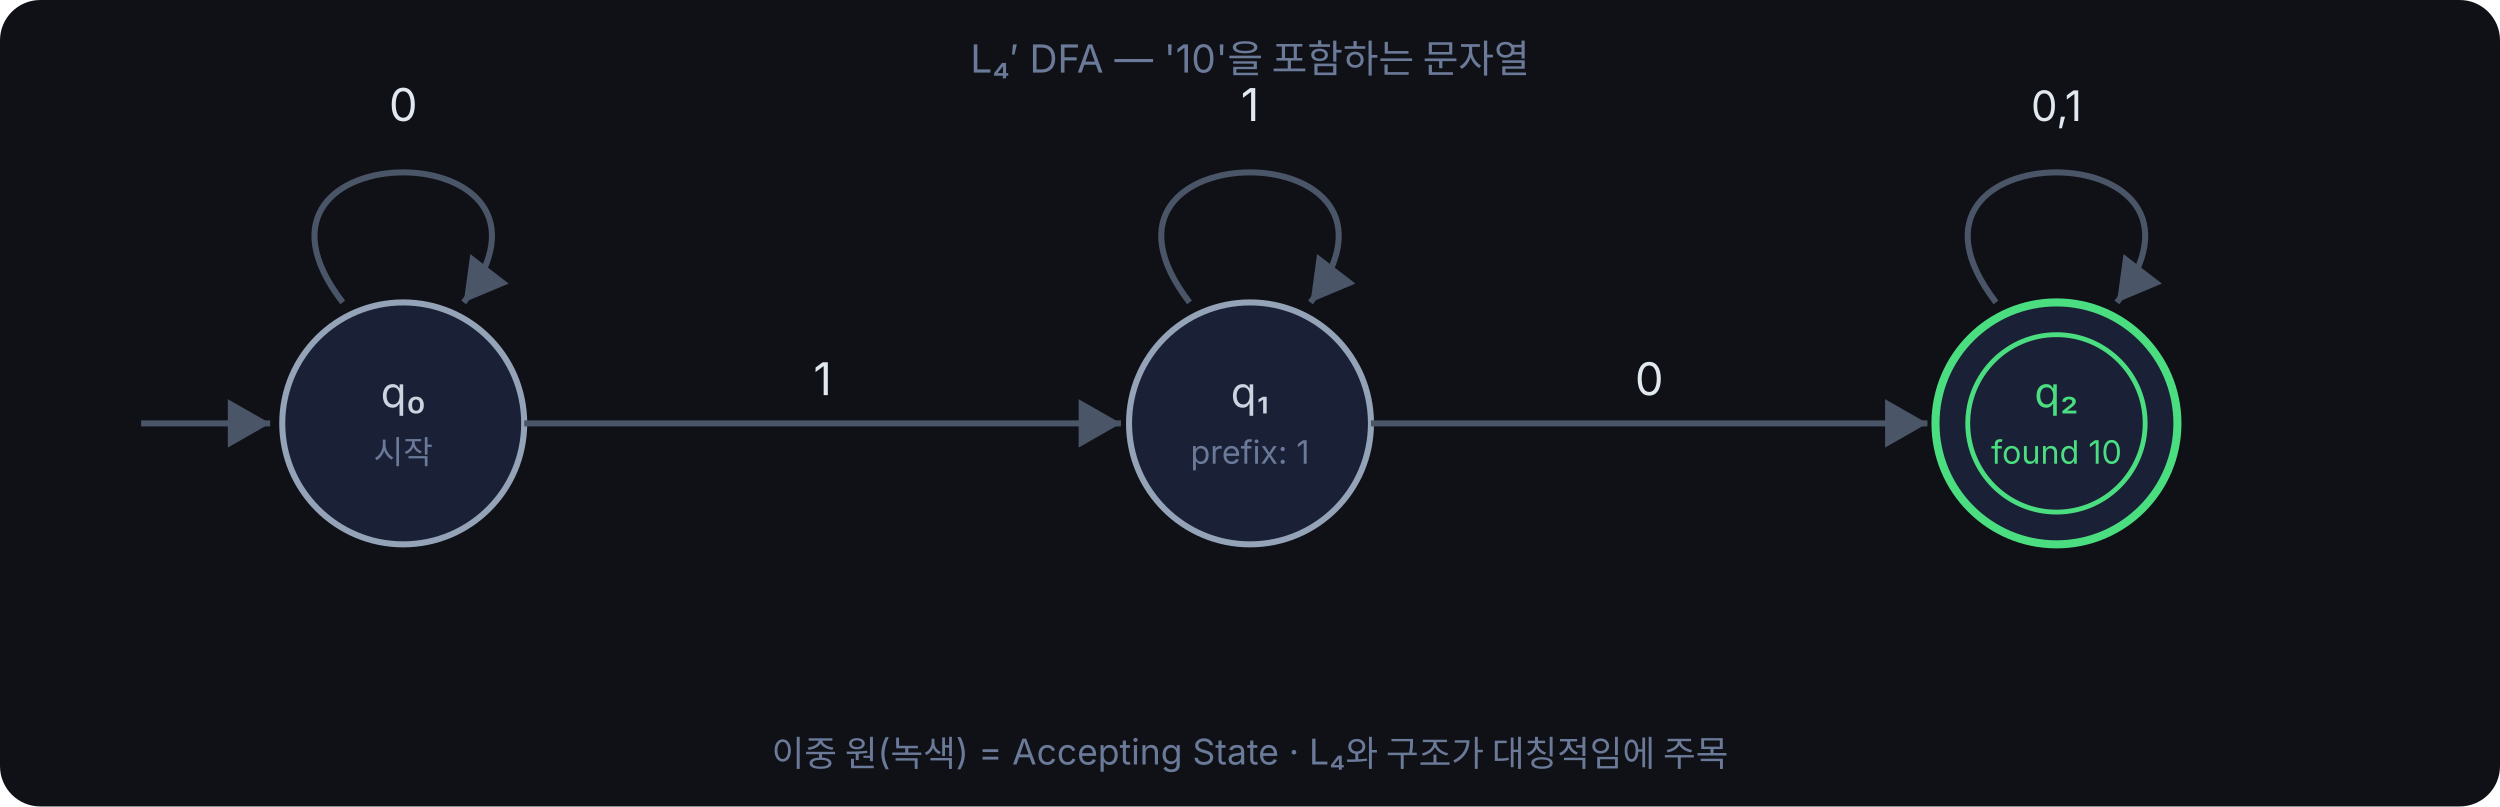
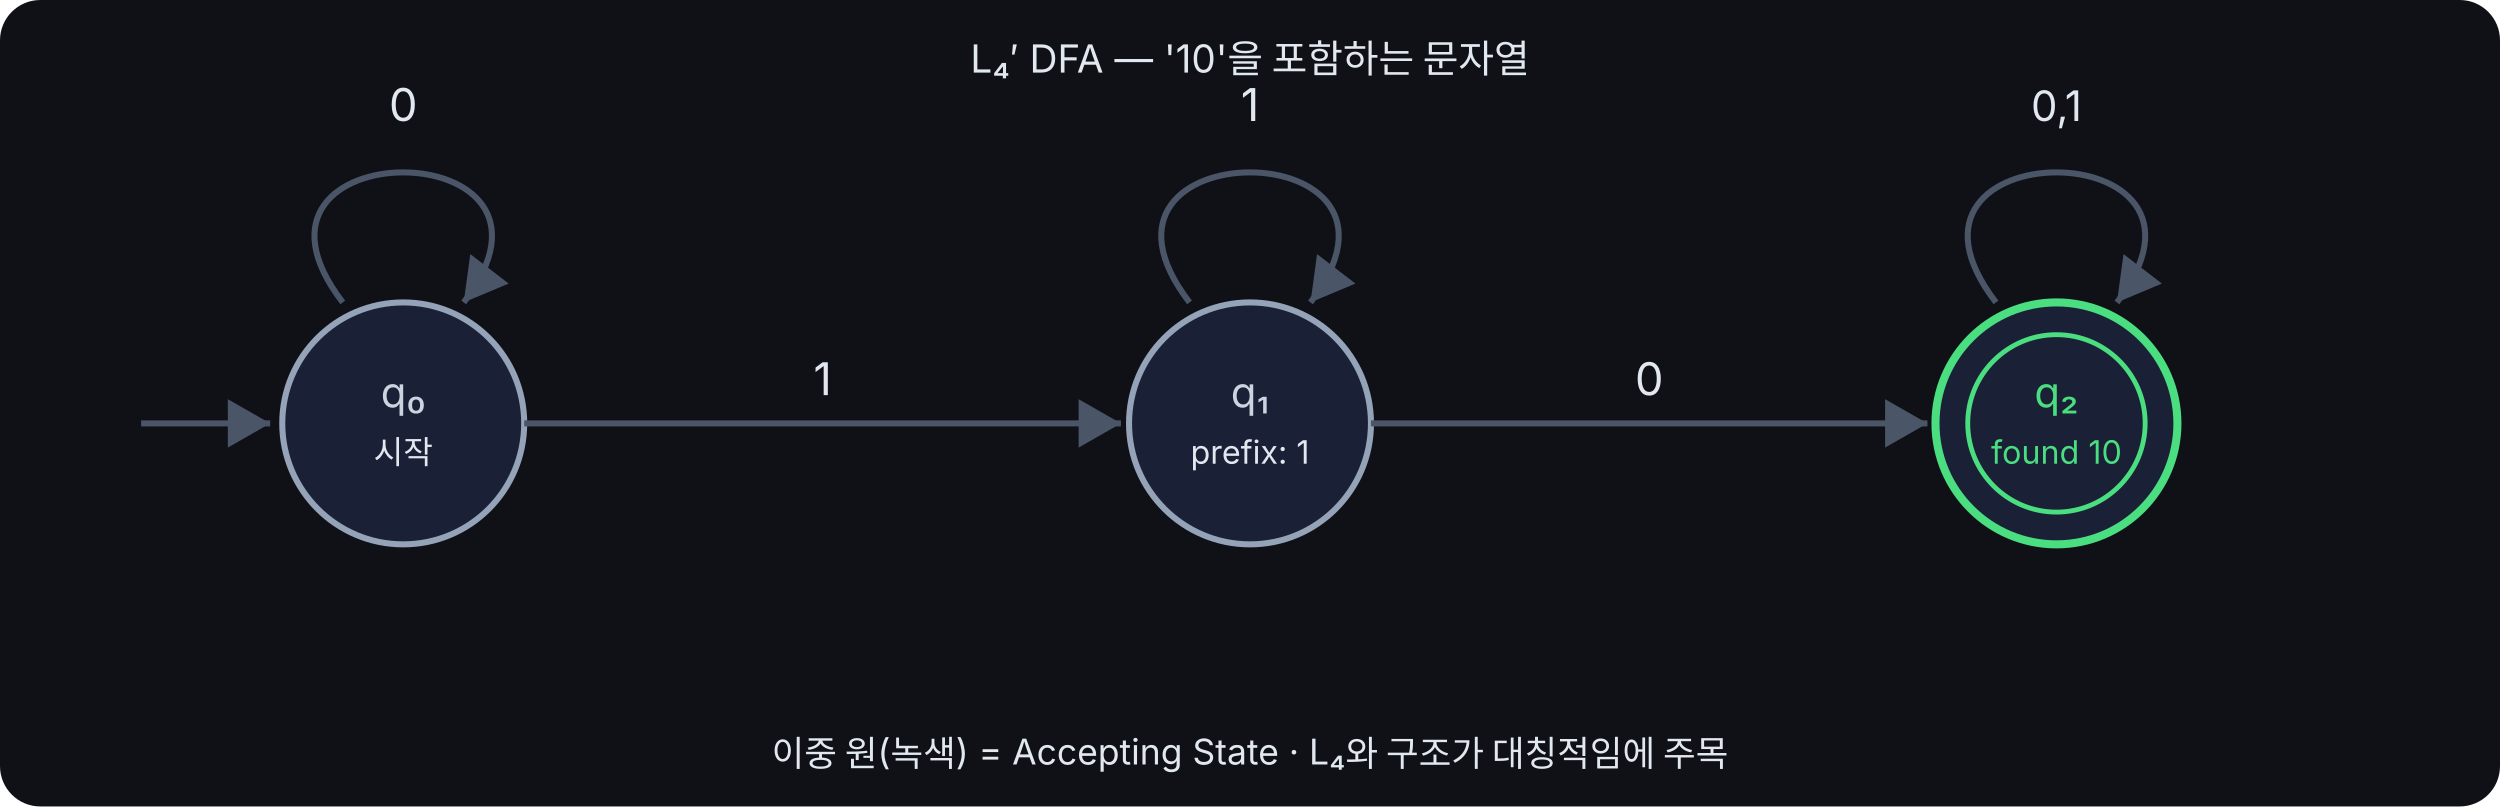
<svg xmlns="http://www.w3.org/2000/svg" viewBox="0 0 620 200" width="930" height="300">
  <rect width="620" height="200" fill="#0f1117" rx="10" />
-   <text x="310" y="18" text-anchor="middle" font-family="system-ui,-apple-system,sans-serif" font-size="9.6" fill="#6b7a99">L₄′ DFA — '10'을 포함하는 문자열</text>
+   <text x="310" y="18" text-anchor="middle" font-family="system-ui,-apple-system,sans-serif" font-size="9.6" fill="#e2e8f0">L₄′ DFA — '10'을 포함하는 문자열</text>
  <defs>
    <marker id="arr" markerWidth="8" markerHeight="8" refX="7" refY="4" orient="auto">
      <polygon points="0,0 7,4 0,8" fill="#4a5568" />
    </marker>
  </defs>
  <line x1="35" y1="105" x2="67" y2="105" stroke="#4a5568" stroke-width="1.5" marker-end="url(#arr)" />
  <circle cx="100" cy="105" r="30" fill="#1a2035" stroke="#94a3b8" stroke-width="1.5" />
  <text x="100" y="101" text-anchor="middle" font-family="system-ui,-apple-system,sans-serif" font-size="10.4" fill="#cbd5e0">q₀</text>
-   <text x="100" y="115" text-anchor="middle" font-family="system-ui,-apple-system,sans-serif" font-size="8" fill="#6b7a99">시작</text>
+   <text x="100" y="115" text-anchor="middle" font-family="system-ui,-apple-system,sans-serif" font-size="8" fill="#e2e8f0">시작</text>
  <circle cx="310" cy="105" r="30" fill="#1a2035" stroke="#94a3b8" stroke-width="1.5" />
  <text x="310" y="101" text-anchor="middle" font-family="system-ui,-apple-system,sans-serif" font-size="10.4" fill="#cbd5e0">q₁</text>
-   <text x="310" y="115" text-anchor="middle" font-family="system-ui,-apple-system,sans-serif" font-size="8" fill="#6b7a99">prefix: 1</text>
+   <text x="310" y="115" text-anchor="middle" font-family="system-ui,-apple-system,sans-serif" font-size="8" fill="#e2e8f0">prefix: 1</text>
  <circle cx="510" cy="105" r="30" fill="#1a2035" stroke="#4ade80" stroke-width="2" />
  <circle cx="510" cy="105" r="22" fill="none" stroke="#4ade80" stroke-width="1.2" />
  <text x="510" y="101" text-anchor="middle" font-family="system-ui,-apple-system,sans-serif" font-size="10.4" fill="#4ade80">q₂</text>
  <text x="510" y="115" text-anchor="middle" font-family="system-ui,-apple-system,sans-serif" font-size="8" fill="#4ade80">found 10</text>
  <path d="M 85,75 C 52,32 148,32 115,75" fill="none" stroke="#4a5568" stroke-width="1.5" marker-end="url(#arr)" />
  <text x="100" y="30" text-anchor="middle" font-family="system-ui,-apple-system,sans-serif" font-size="11.2" fill="#e2e8f0">0</text>
  <path d="M 295,75 C 262,32 358,32 325,75" fill="none" stroke="#4a5568" stroke-width="1.5" marker-end="url(#arr)" />
  <text x="310" y="30" text-anchor="middle" font-family="system-ui,-apple-system,sans-serif" font-size="11.2" fill="#e2e8f0">1</text>
  <path d="M 495,75 C 462,32 558,32 525,75" fill="none" stroke="#4a5568" stroke-width="1.5" marker-end="url(#arr)" />
  <text x="510" y="30" text-anchor="middle" font-family="system-ui,-apple-system,sans-serif" font-size="10.4" fill="#e2e8f0">0,1</text>
  <line x1="130" y1="105" x2="278" y2="105" stroke="#4a5568" stroke-width="1.5" marker-end="url(#arr)" />
  <text x="204" y="98" text-anchor="middle" font-family="system-ui,-apple-system,sans-serif" font-size="11.2" fill="#e2e8f0">1</text>
  <line x1="340" y1="105" x2="478" y2="105" stroke="#4a5568" stroke-width="1.5" marker-end="url(#arr)" />
  <text x="409" y="98" text-anchor="middle" font-family="system-ui,-apple-system,sans-serif" font-size="11.2" fill="#e2e8f0">0</text>
-   <text x="310" y="190" text-anchor="middle" font-family="system-ui,-apple-system,sans-serif" font-size="8.8" fill="#6b7a99">이중 원(녹색) = Accepting State  ·  L₄와 구조가 대칭적임에 주목</text>
+   <text x="310" y="190" text-anchor="middle" font-family="system-ui,-apple-system,sans-serif" font-size="8.8" fill="#e2e8f0">이중 원(녹색) = Accepting State  ·  L₄와 구조가 대칭적임에 주목</text>
</svg>
